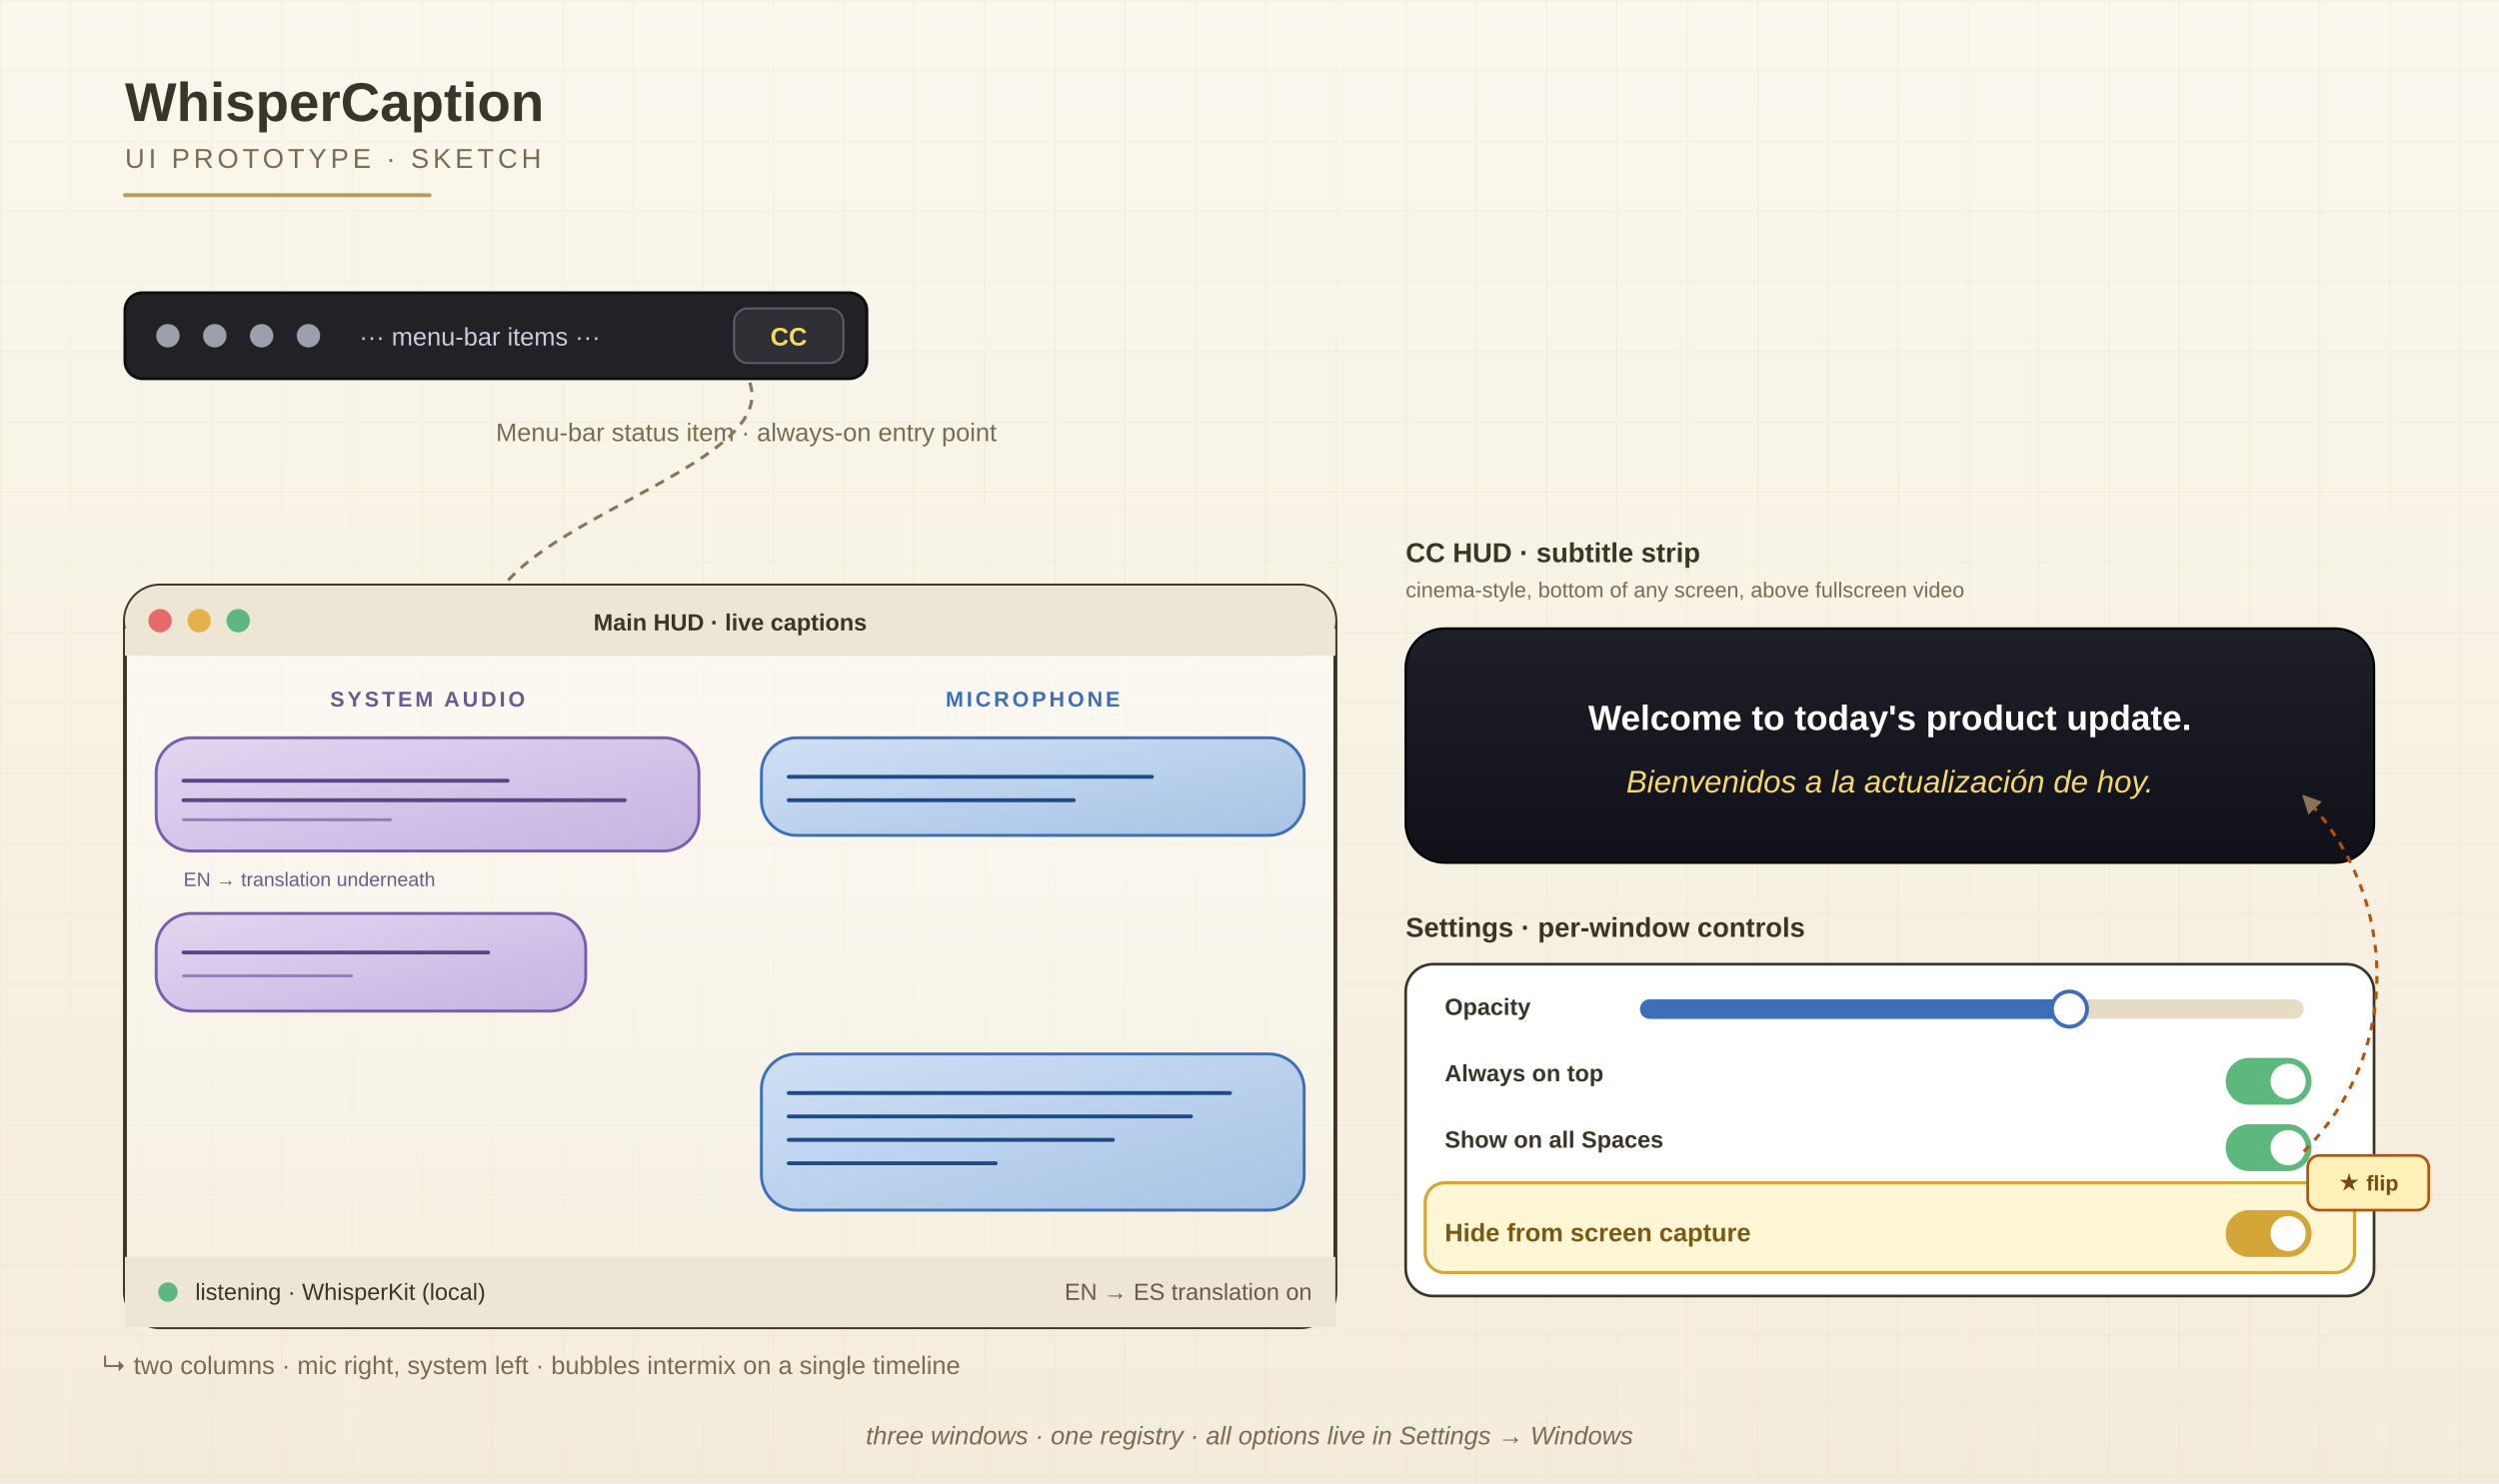
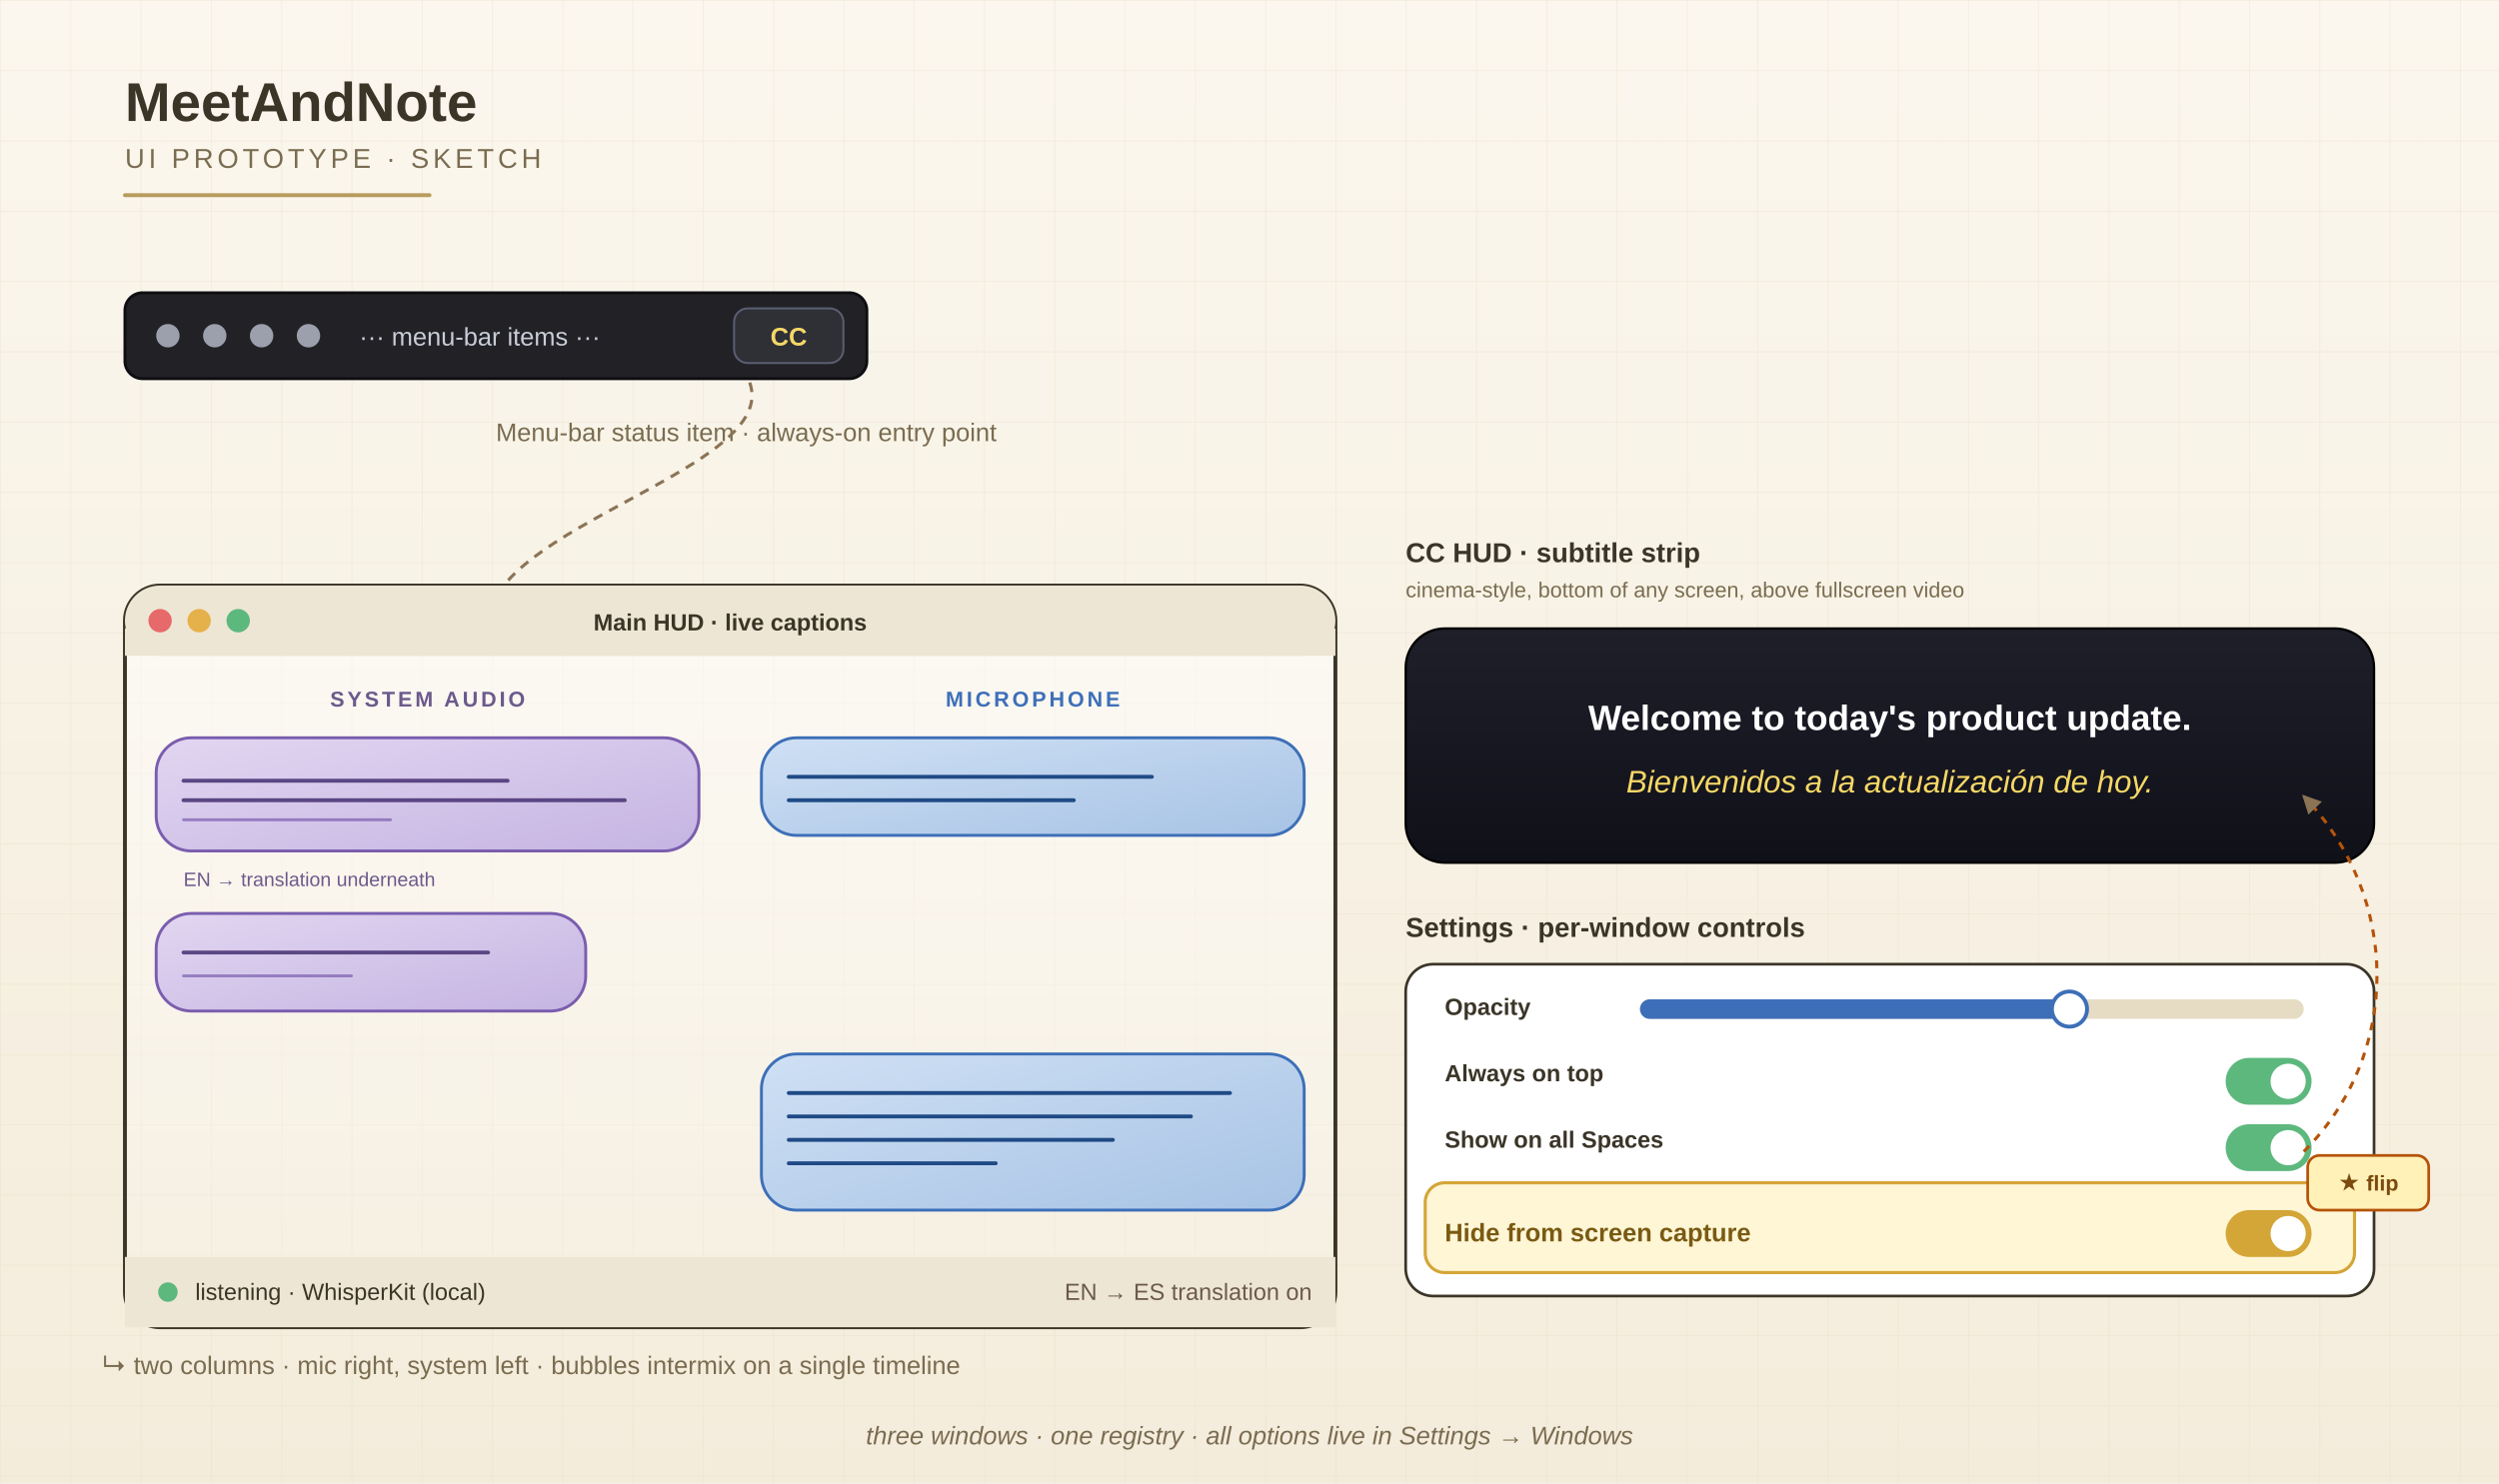
- <svg xmlns="http://www.w3.org/2000/svg" viewBox="0 0 1280 760" font-family="-apple-system, 'SF Pro Text', 'Helvetica Neue', Arial, sans-serif" role="img" aria-label="WhisperCaption UI prototype sketch: menu bar entry point, two-column captions HUD, bottom-of-screen CC strip, and a Hide-from-capture toggle annotation">
+ <svg xmlns="http://www.w3.org/2000/svg" viewBox="0 0 1280 760" font-family="-apple-system, 'SF Pro Text', 'Helvetica Neue', Arial, sans-serif" role="img" aria-label="MeetAndNote UI prototype sketch: menu bar entry point, two-column captions HUD, bottom-of-screen CC strip, and a Hide-from-capture toggle annotation">
  <defs>
    <linearGradient id="paper" x1="0" x2="0" y1="0" y2="1">
      <stop offset="0" stop-color="#FBF7EE" />
      <stop offset="1" stop-color="#F4ECDB" />
    </linearGradient>
    <linearGradient id="micFill" x1="0" x2="1" y1="0" y2="1">
      <stop offset="0" stop-color="#CFE0F4" />
      <stop offset="1" stop-color="#A7C3E5" />
    </linearGradient>
    <linearGradient id="sysFill" x1="0" x2="1" y1="0" y2="1">
      <stop offset="0" stop-color="#E2D6F1" />
      <stop offset="1" stop-color="#C5B4E2" />
    </linearGradient>
    <linearGradient id="hudFill" x1="0" x2="0" y1="0" y2="1">
      <stop offset="0" stop-color="#FFFFFF" stop-opacity="0.55" />
      <stop offset="1" stop-color="#FFFFFF" stop-opacity="0.10" />
    </linearGradient>
    <linearGradient id="ccFill" x1="0" x2="0" y1="0" y2="1">
      <stop offset="0" stop-color="#1F1F2A" />
      <stop offset="1" stop-color="#101019" />
    </linearGradient>
    <pattern id="grid" width="36" height="36" patternUnits="userSpaceOnUse">
      <path d="M36 0H0V36" fill="none" stroke="#E6DCC4" stroke-width="0.6" />
    </pattern>
    <marker id="arrow" viewBox="0 0 12 12" refX="9" refY="6" markerWidth="9" markerHeight="9" orient="auto">
      <path d="M2 2 L10 6 L2 10 Z" fill="#8B7355" />
    </marker>
  </defs>
  <rect width="1280" height="760" fill="url(#paper)" />
  <rect width="1280" height="760" fill="url(#grid)" opacity="0.55" />
-   <text x="64" y="62" font-size="28" font-weight="700" fill="#3B3528">WhisperCaption</text>
+   <text x="64" y="62" font-size="28" font-weight="700" fill="#3B3528">MeetAndNote</text>
  <text x="64" y="86" font-size="14" fill="#7A6C50" letter-spacing="2">UI PROTOTYPE · SKETCH</text>
  <line x1="64" y1="100" x2="220" y2="100" stroke="#B89B5E" stroke-width="2" stroke-linecap="round" />
  <g transform="translate(64,150)">
    <rect width="380" height="44" rx="9" ry="9" fill="#222226" stroke="#0E0E12" stroke-width="1.5" />
    <circle cx="22" cy="22" r="6" fill="#9CA0AC" />
    <circle cx="46" cy="22" r="6" fill="#9CA0AC" />
    <circle cx="70" cy="22" r="6" fill="#9CA0AC" />
    <circle cx="94" cy="22" r="6" fill="#9CA0AC" />
    <text x="120" y="27" font-size="13" fill="#C9CDD8">··· menu-bar items ···</text>
    <g transform="translate(312,8)">
      <rect width="56" height="28" rx="7" ry="7" fill="#2F2F36" stroke="#5B5F74" stroke-width="1" />
      <text x="28" y="19" text-anchor="middle" font-size="13" font-weight="700" fill="#F5D866">CC</text>
    </g>
    <text x="190" y="76" font-size="13" fill="#7A6C50">Menu-bar status item · always-on entry point</text>
  </g>
  <path d="M 384 196 C 400 240 250 270 250 320" fill="none" stroke="#8B7355" stroke-width="1.6" stroke-dasharray="5 4" marker-end="url(#arrow)" />
  <g transform="translate(64,300)">
    <rect x="0" y="0" width="620" height="380" rx="18" ry="18" fill="url(#hudFill)" stroke="#3B3528" stroke-width="2" />
    <rect x="0" y="0" width="620" height="36" rx="18" ry="18" fill="#EEE6D4" />
    <rect x="0" y="22" width="620" height="14" fill="#EEE6D4" />
    <circle cx="18" cy="18" r="6" fill="#E66A6A" />
    <circle cx="38" cy="18" r="6" fill="#E5B14A" />
    <circle cx="58" cy="18" r="6" fill="#5DB87D" />
    <text x="310" y="23" text-anchor="middle" font-size="12" font-weight="600" fill="#3B3528">Main HUD · live captions</text>
    <text x="155" y="62" text-anchor="middle" font-size="11" font-weight="600" fill="#6B5A8C" letter-spacing="1.5">SYSTEM AUDIO</text>
    <text x="465" y="62" text-anchor="middle" font-size="11" font-weight="600" fill="#3D6FB8" letter-spacing="1.5">MICROPHONE</text>
    <g transform="translate(16,78)">
      <rect width="278" height="58" rx="18" ry="18" fill="url(#sysFill)" stroke="#7A5DAE" stroke-width="1.5" />
      <line x1="14" y1="22" x2="180" y2="22" stroke="#5B4684" stroke-width="2" stroke-linecap="round" />
      <line x1="14" y1="32" x2="240" y2="32" stroke="#5B4684" stroke-width="2" stroke-linecap="round" />
      <line x1="14" y1="42" x2="120" y2="42" stroke="#7A5DAE" stroke-width="1.5" stroke-linecap="round" opacity="0.7" />
      <text x="14" y="76" font-size="10" fill="#6B5A8C">EN → translation underneath</text>
    </g>
    <g transform="translate(326,78)">
      <rect width="278" height="50" rx="18" ry="18" fill="url(#micFill)" stroke="#3D6FB8" stroke-width="1.5" />
      <line x1="14" y1="20" x2="200" y2="20" stroke="#1F4A85" stroke-width="2" stroke-linecap="round" />
      <line x1="14" y1="32" x2="160" y2="32" stroke="#1F4A85" stroke-width="2" stroke-linecap="round" />
    </g>
    <g transform="translate(16,168)">
      <rect width="220" height="50" rx="18" ry="18" fill="url(#sysFill)" stroke="#7A5DAE" stroke-width="1.5" />
      <line x1="14" y1="20" x2="170" y2="20" stroke="#5B4684" stroke-width="2" stroke-linecap="round" />
      <line x1="14" y1="32" x2="100" y2="32" stroke="#7A5DAE" stroke-width="1.5" stroke-linecap="round" opacity="0.7" />
    </g>
    <g transform="translate(326,240)">
      <rect width="278" height="80" rx="18" ry="18" fill="url(#micFill)" stroke="#3D6FB8" stroke-width="1.5" />
      <line x1="14" y1="20" x2="240" y2="20" stroke="#1F4A85" stroke-width="2" stroke-linecap="round" />
      <line x1="14" y1="32" x2="220" y2="32" stroke="#1F4A85" stroke-width="2" stroke-linecap="round" />
      <line x1="14" y1="44" x2="180" y2="44" stroke="#1F4A85" stroke-width="2" stroke-linecap="round" />
      <line x1="14" y1="56" x2="120" y2="56" stroke="#1F4A85" stroke-width="2" stroke-linecap="round" />
    </g>
    <rect x="0" y="344" width="620" height="36" rx="0" ry="0" fill="#EEE6D4" />
    <rect x="0" y="344" width="620" height="36" rx="0" ry="0" fill="none" />
    <circle cx="22" cy="362" r="5" fill="#5DB87D" />
    <text x="36" y="366" font-size="12" fill="#3B3528">listening · WhisperKit (local)</text>
    <text x="608" y="366" text-anchor="end" font-size="12" fill="#6B5A4A">EN → ES translation on</text>
    <text x="-12" y="404" font-size="13" fill="#7A6C50">↳ two columns · mic right, system left · bubbles intermix on a single timeline</text>
  </g>
  <g transform="translate(64,720)" />
  <g transform="translate(720,300)">
    <text x="0" y="-12" font-size="14" font-weight="600" fill="#3B3528">CC HUD · subtitle strip</text>
    <text x="0" y="6" font-size="11" fill="#7A6C50">cinema-style, bottom of any screen, above fullscreen video</text>
    <rect x="0" y="22" width="496" height="120" rx="20" ry="20" fill="url(#ccFill)" stroke="#000" stroke-width="1.2" />
    <text x="248" y="74" text-anchor="middle" font-size="18" font-weight="600" fill="#FFFFFF">Welcome to today's product update.</text>
    <text x="248" y="106" text-anchor="middle" font-size="16" fill="#F5D866" font-style="italic">Bienvenidos a la actualización de hoy.</text>
    <g transform="translate(0,180)">
      <text x="0" y="0" font-size="14" font-weight="600" fill="#3B3528">Settings · per-window controls</text>
      <rect x="0" y="14" width="496" height="170" rx="14" ry="14" fill="#FFFFFF" stroke="#3B3528" stroke-width="1.4" />
      <text x="20" y="40" font-size="12" font-weight="600" fill="#3B3528">Opacity</text>
      <rect x="120" y="32" width="340" height="10" rx="5" ry="5" fill="#E6DCC4" />
      <rect x="120" y="32" width="220" height="10" rx="5" ry="5" fill="#3D6FB8" />
      <circle cx="340" cy="37" r="9" fill="#FFFFFF" stroke="#3D6FB8" stroke-width="2" />
      <text x="20" y="74" font-size="12" font-weight="600" fill="#3B3528">Always on top</text>
      <g transform="translate(420,62)">
        <rect width="44" height="24" rx="12" ry="12" fill="#5DB87D" />
        <circle cx="32" cy="12" r="9" fill="#FFFFFF" />
      </g>
      <text x="20" y="108" font-size="12" font-weight="600" fill="#3B3528">Show on all Spaces</text>
      <g transform="translate(420,96)">
        <rect width="44" height="24" rx="12" ry="12" fill="#5DB87D" />
        <circle cx="32" cy="12" r="9" fill="#FFFFFF" />
      </g>
      <rect x="10" y="126" width="476" height="46" rx="10" ry="10" fill="#FFF6D6" stroke="#D4A537" stroke-width="1.6" />
      <text x="20" y="156" font-size="13" font-weight="700" fill="#7A5A12">Hide from screen capture</text>
      <g transform="translate(420,140)">
        <rect width="44" height="24" rx="12" ry="12" fill="#D4A537" />
        <circle cx="32" cy="12" r="9" fill="#FFFFFF" />
      </g>
    </g>
  </g>
  <g>
    <path d="M 1180 590 C 1230 540 1230 460 1180 408" fill="none" stroke="#B45309" stroke-width="1.6" stroke-dasharray="4 4" marker-end="url(#arrow)" />
    <rect x="1182" y="592" width="62" height="28" rx="6" ry="6" fill="#FFF1B8" stroke="#B45309" stroke-width="1.4" />
    <text x="1213" y="610" text-anchor="middle" font-size="11" font-weight="700" fill="#7A4A0E">★ flip</text>
  </g>
  <text x="640" y="740" text-anchor="middle" font-size="13" fill="#7A6C50" font-style="italic">three windows · one registry · all options live in Settings → Windows</text>
</svg>
